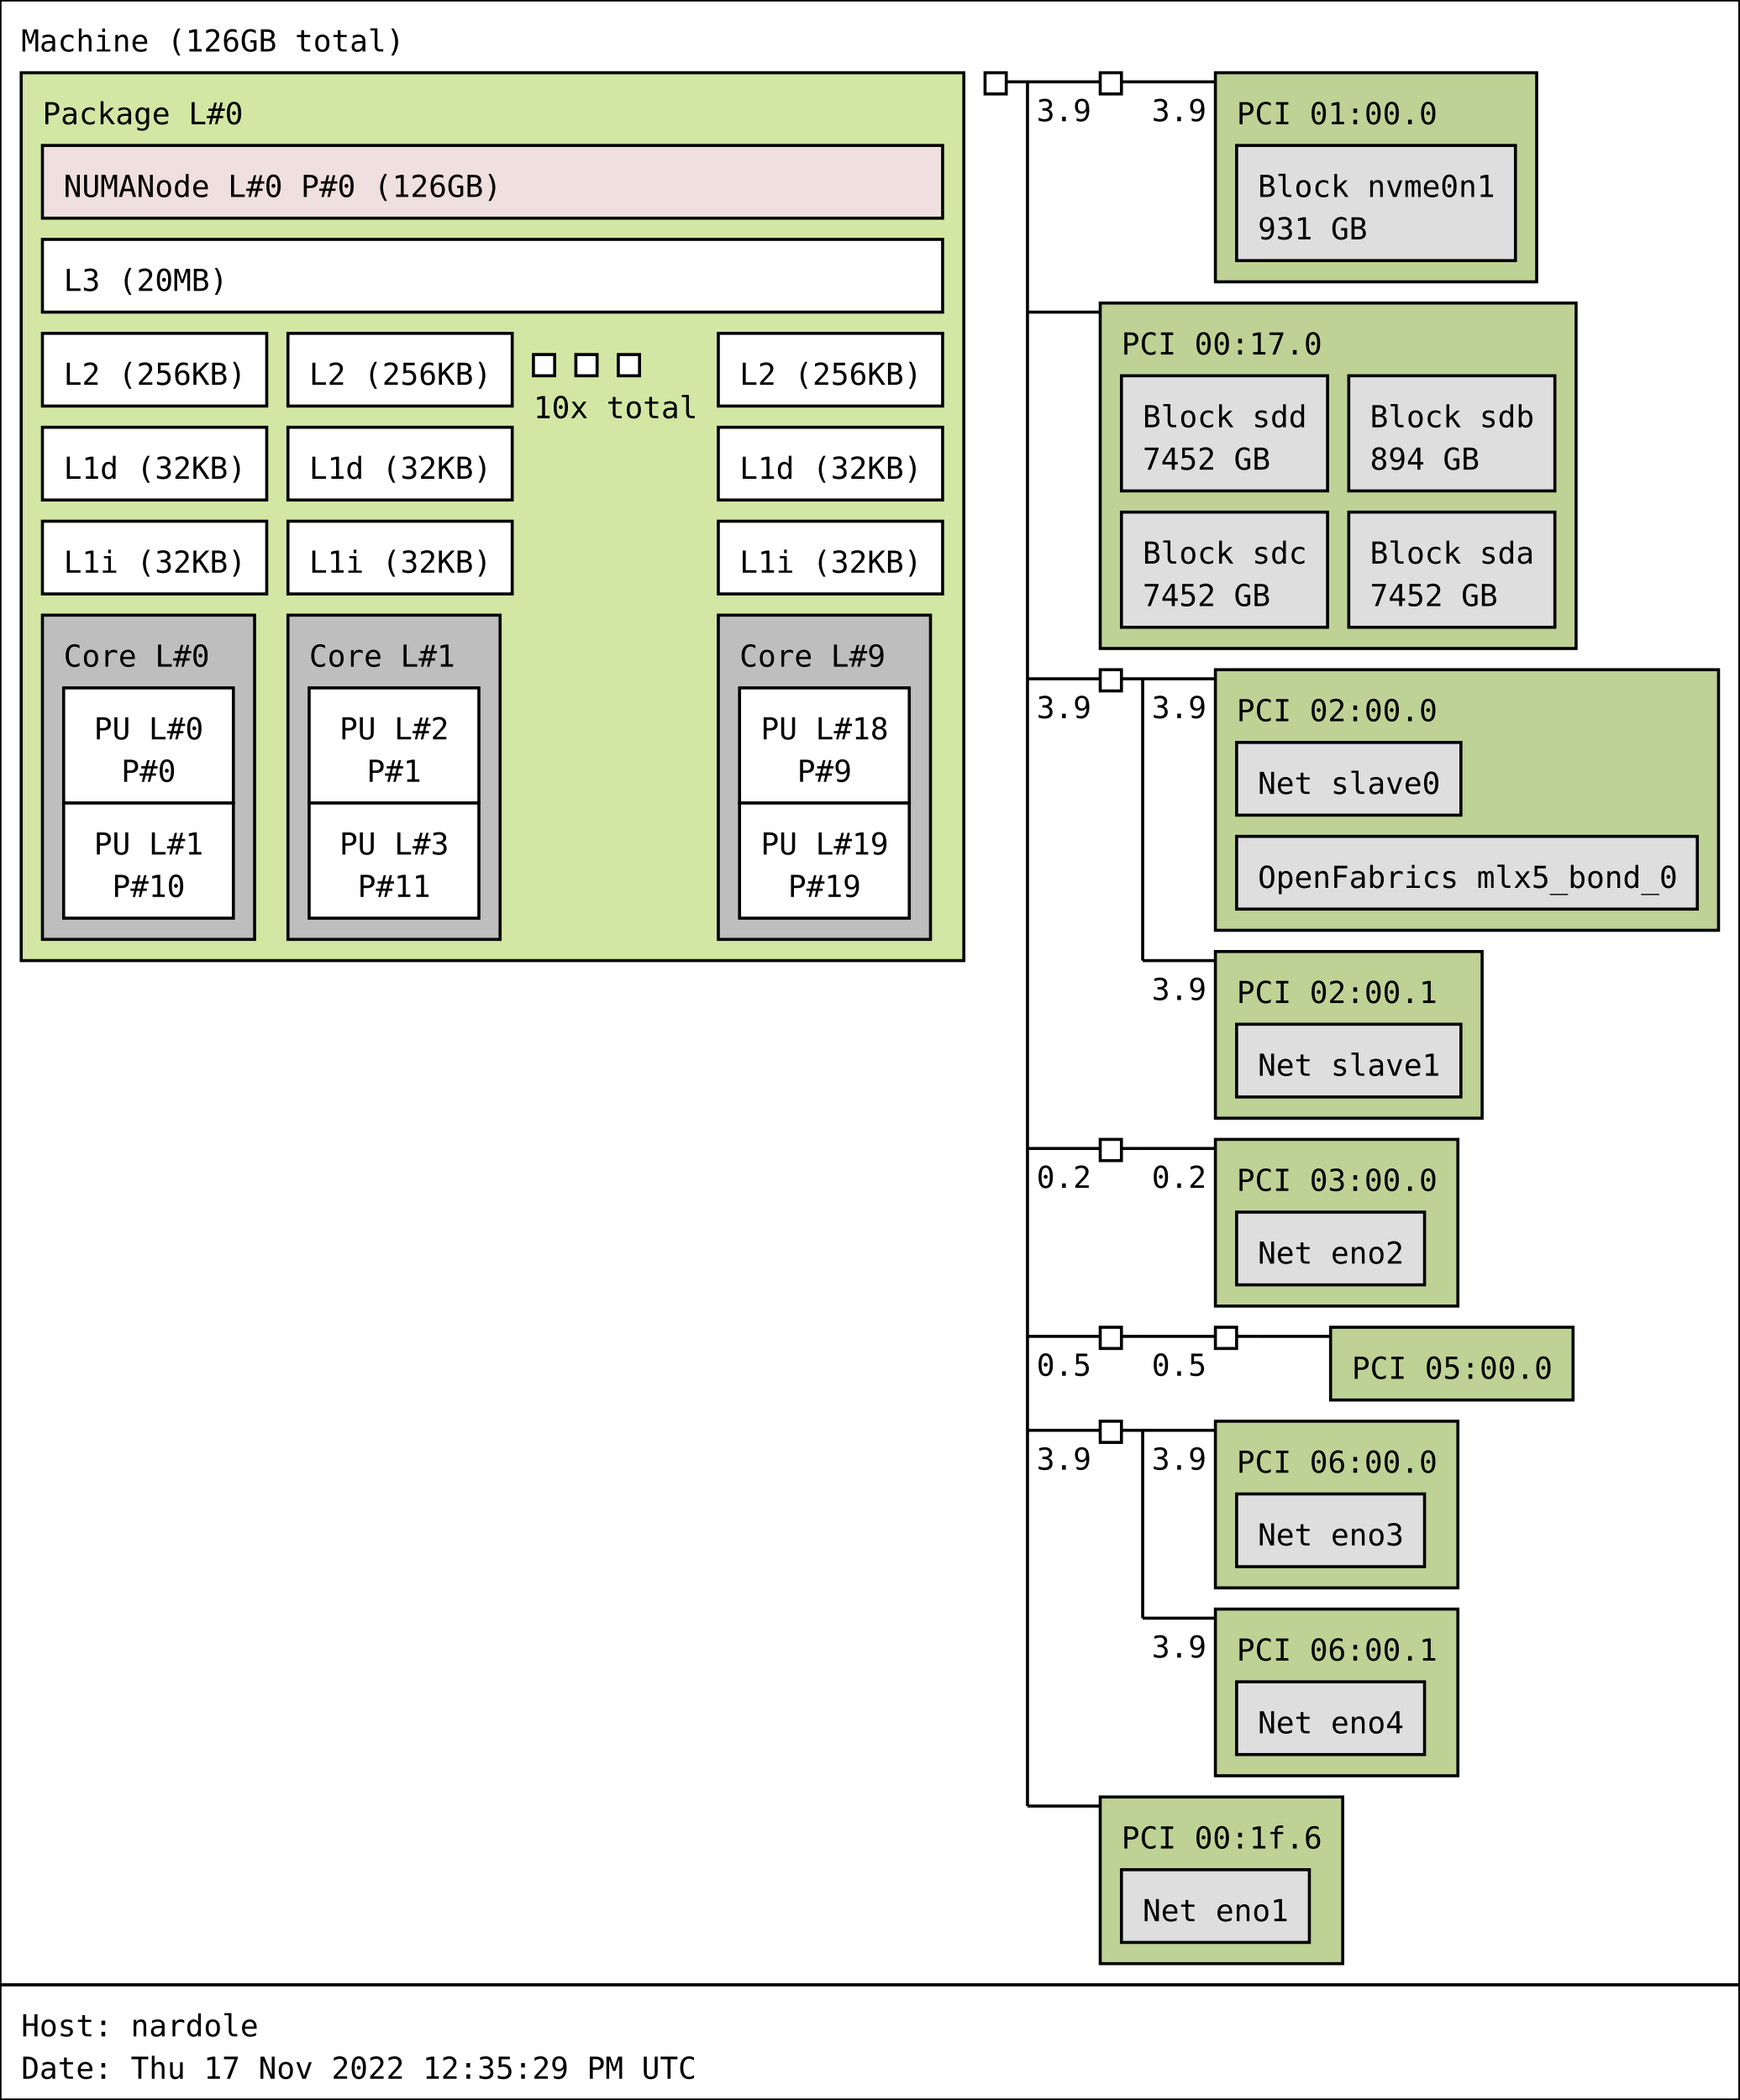
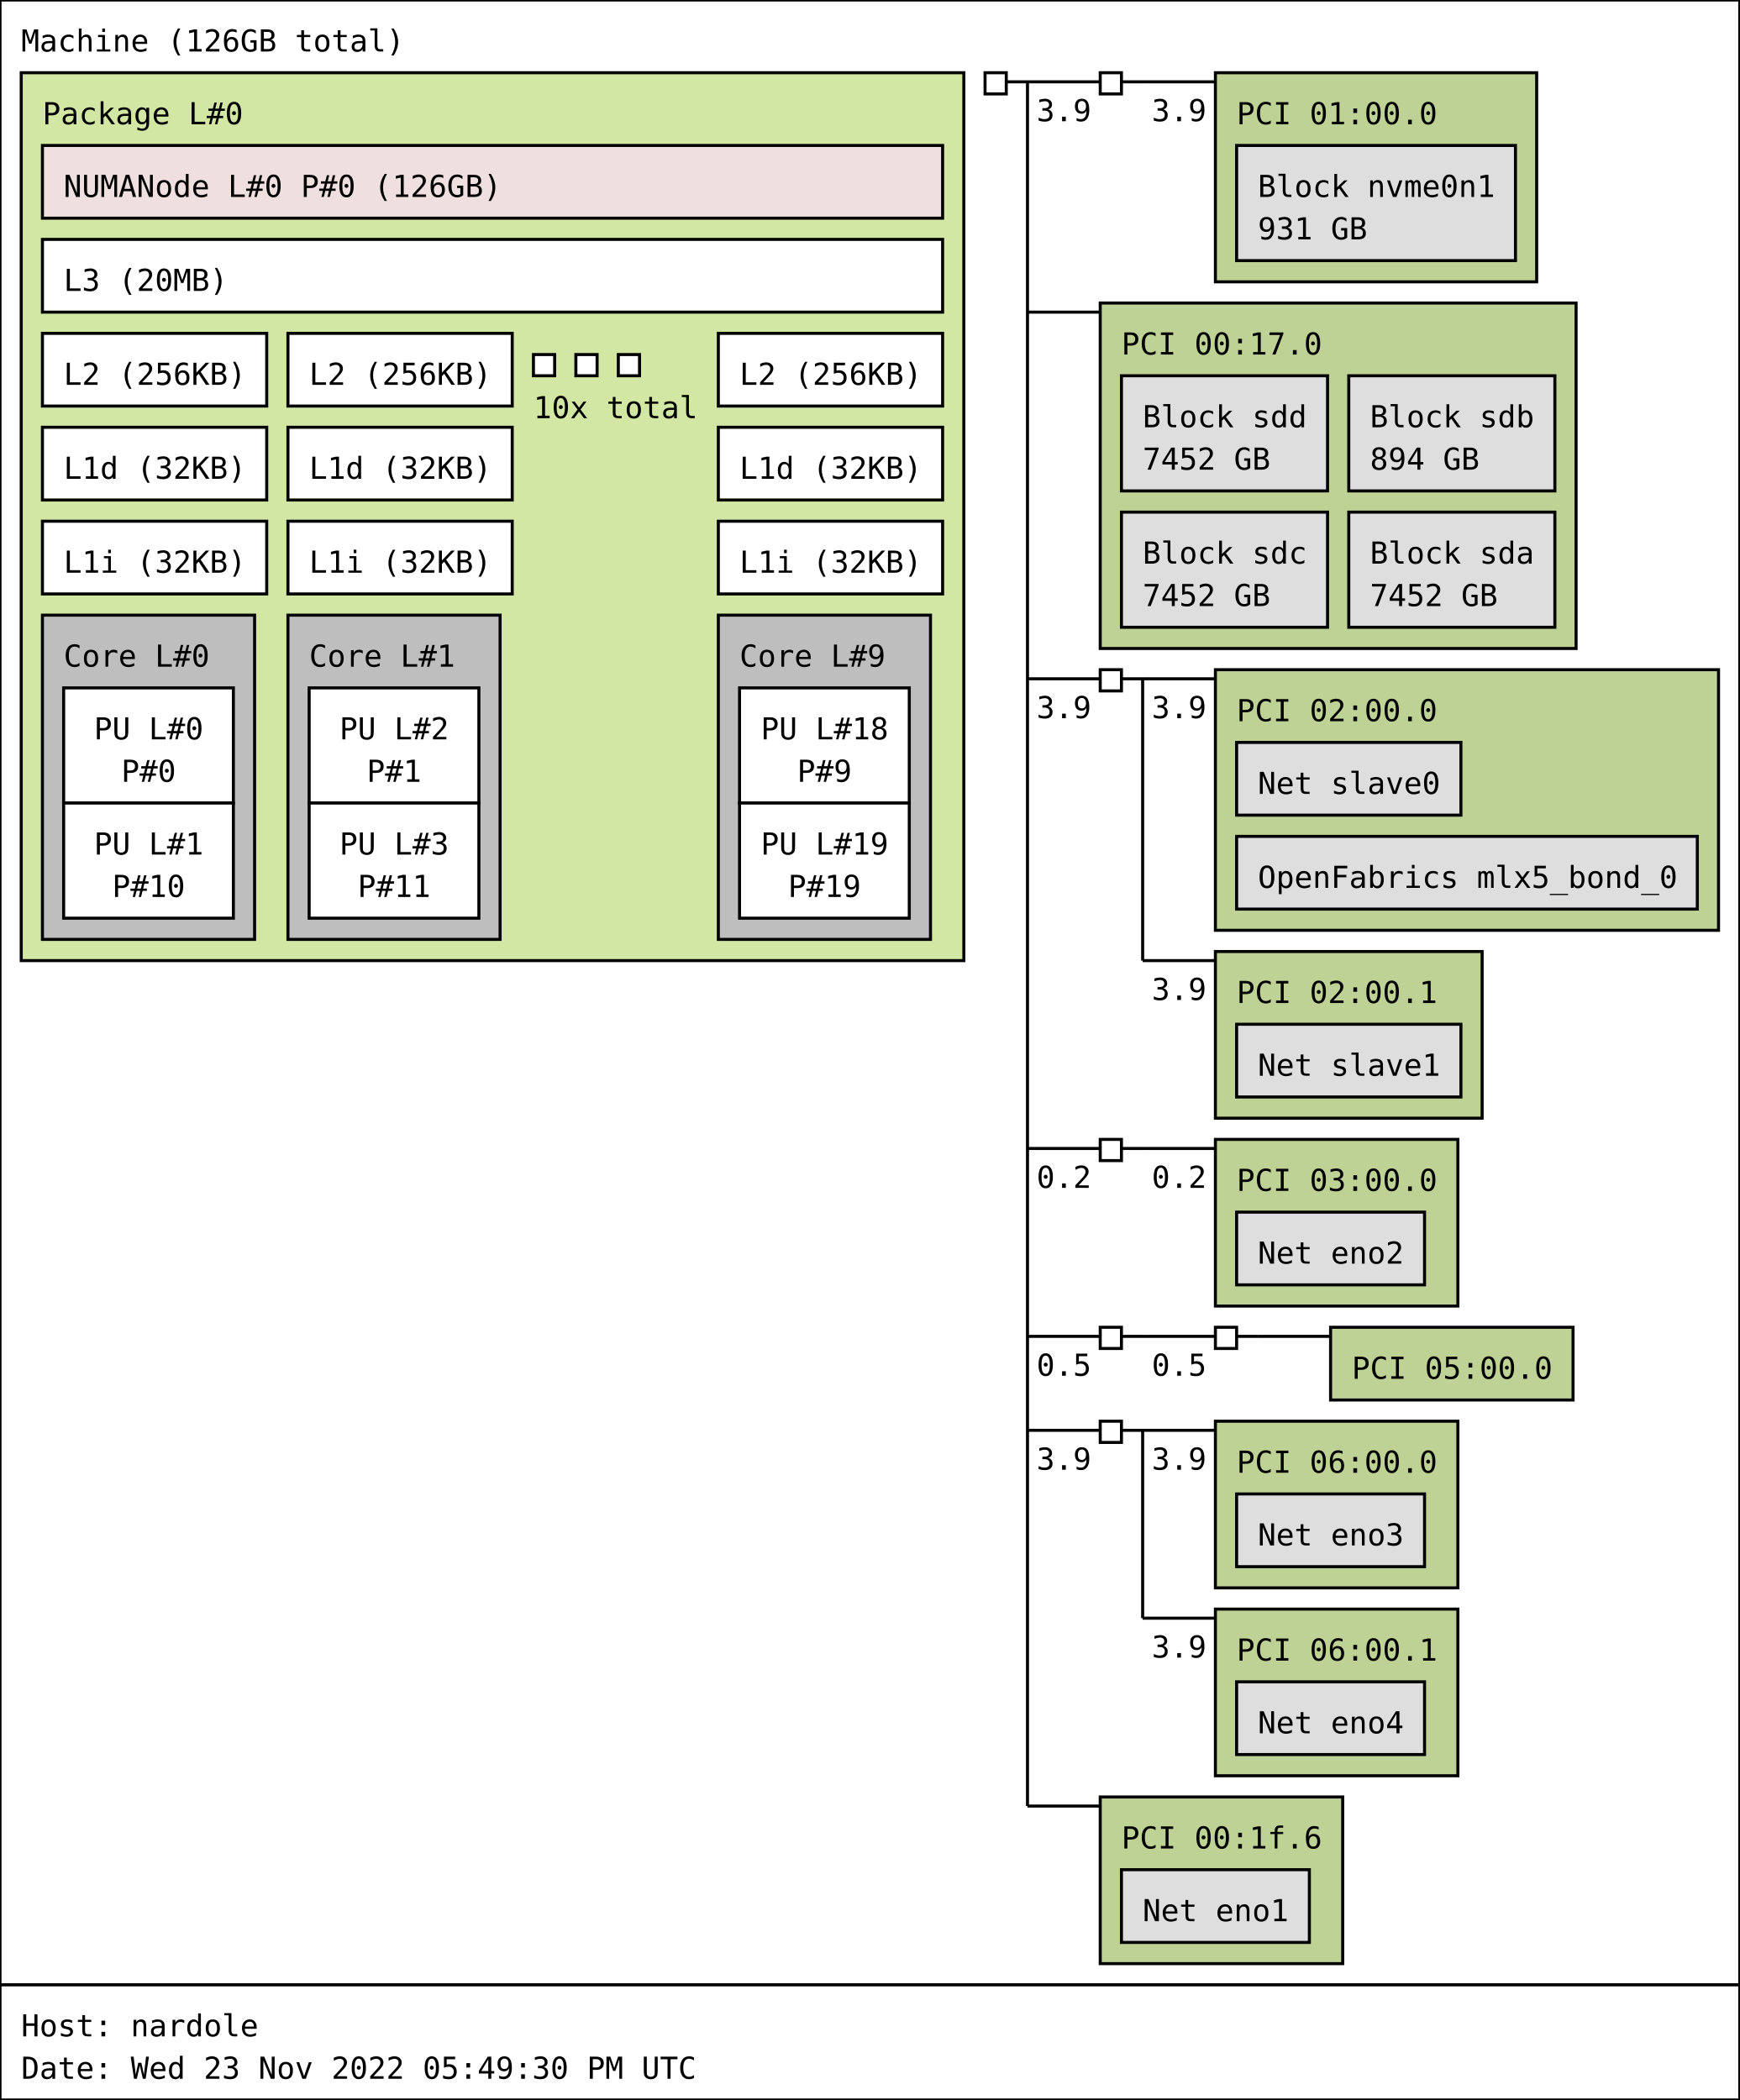
<svg xmlns="http://www.w3.org/2000/svg" width="574px" height="693px" viewBox="0 0 574px 693px" version="1.1">
  <rect id="Machine_0_rect" class="Machine" x="0" y="0" width="574" height="655" fill="rgb(255,255,255)" stroke="rgb(0,0,0)" stroke-width="1" />
  <text id="Machine_0_text" class="Machine" font-family="Monospace" x="7" y="17" fill="rgb(0,0,0)" font-size="10px">Machine (126GB total)</text>
  <rect id="Package_0_rect" class="Package" x="7" y="24" width="311" height="293" fill="rgb(210,231,164)" stroke="rgb(0,0,0)" stroke-width="1" />
  <text id="Package_0_text" class="Package" font-family="Monospace" x="14" y="41" fill="rgb(0,0,0)" font-size="10px">Package L#0</text>
  <rect id="L3_0_rect" class="L3" x="14" y="79" width="297" height="24" fill="rgb(255,255,255)" stroke="rgb(0,0,0)" stroke-width="1" />
  <text id="L3_0_text" class="L3" font-family="Monospace" x="21" y="96" fill="rgb(0,0,0)" font-size="10px">L3 (20MB)</text>
  <rect id="L2_0_rect" class="L2" x="14" y="110" width="74" height="24" fill="rgb(255,255,255)" stroke="rgb(0,0,0)" stroke-width="1" />
  <text id="L2_0_text" class="L2" font-family="Monospace" x="21" y="127" fill="rgb(0,0,0)" font-size="10px">L2 (256KB)</text>
  <rect id="L1d_0_rect" class="L1d" x="14" y="141" width="74" height="24" fill="rgb(255,255,255)" stroke="rgb(0,0,0)" stroke-width="1" />
  <text id="L1d_0_text" class="L1d" font-family="Monospace" x="21" y="158" fill="rgb(0,0,0)" font-size="10px">L1d (32KB)</text>
  <rect id="L1i_0_rect" class="L1i" x="14" y="172" width="74" height="24" fill="rgb(255,255,255)" stroke="rgb(0,0,0)" stroke-width="1" />
  <text id="L1i_0_text" class="L1i" font-family="Monospace" x="21" y="189" fill="rgb(0,0,0)" font-size="10px">L1i (32KB)</text>
  <rect id="Core_0_rect" class="Core" x="14" y="203" width="70" height="107" fill="rgb(190,190,190)" stroke="rgb(0,0,0)" stroke-width="1" />
  <text id="Core_0_text" class="Core" font-family="Monospace" x="21" y="220" fill="rgb(0,0,0)" font-size="10px">Core L#0</text>
  <rect id="PU_0_rect" class="PU" x="21" y="227" width="56" height="38" fill="rgb(255,255,255)" stroke="rgb(0,0,0)" stroke-width="1" />
  <text id="PU_0_text" class="PU" font-family="Monospace" x="31" y="244" fill="rgb(0,0,0)" font-size="10px">PU L#0</text>
  <text id="PU_0_text_1" class="PU" font-family="Monospace" x="40" y="258" fill="rgb(0,0,0)" font-size="10px">P#0</text>
  <rect id="PU_1_rect" class="PU" x="21" y="265" width="56" height="38" fill="rgb(255,255,255)" stroke="rgb(0,0,0)" stroke-width="1" />
  <text id="PU_1_text" class="PU" font-family="Monospace" x="31" y="282" fill="rgb(0,0,0)" font-size="10px">PU L#1</text>
  <text id="PU_1_text_1" class="PU" font-family="Monospace" x="37" y="296" fill="rgb(0,0,0)" font-size="10px">P#10</text>
  <rect id="L2_1_rect" class="L2" x="95" y="110" width="74" height="24" fill="rgb(255,255,255)" stroke="rgb(0,0,0)" stroke-width="1" />
  <text id="L2_1_text" class="L2" font-family="Monospace" x="102" y="127" fill="rgb(0,0,0)" font-size="10px">L2 (256KB)</text>
  <rect id="L1d_1_rect" class="L1d" x="95" y="141" width="74" height="24" fill="rgb(255,255,255)" stroke="rgb(0,0,0)" stroke-width="1" />
  <text id="L1d_1_text" class="L1d" font-family="Monospace" x="102" y="158" fill="rgb(0,0,0)" font-size="10px">L1d (32KB)</text>
  <rect id="L1i_1_rect" class="L1i" x="95" y="172" width="74" height="24" fill="rgb(255,255,255)" stroke="rgb(0,0,0)" stroke-width="1" />
  <text id="L1i_1_text" class="L1i" font-family="Monospace" x="102" y="189" fill="rgb(0,0,0)" font-size="10px">L1i (32KB)</text>
  <rect id="Core_1_rect" class="Core" x="95" y="203" width="70" height="107" fill="rgb(190,190,190)" stroke="rgb(0,0,0)" stroke-width="1" />
  <text id="Core_1_text" class="Core" font-family="Monospace" x="102" y="220" fill="rgb(0,0,0)" font-size="10px">Core L#1</text>
  <rect id="PU_2_rect" class="PU" x="102" y="227" width="56" height="38" fill="rgb(255,255,255)" stroke="rgb(0,0,0)" stroke-width="1" />
  <text id="PU_2_text" class="PU" font-family="Monospace" x="112" y="244" fill="rgb(0,0,0)" font-size="10px">PU L#2</text>
  <text id="PU_2_text_1" class="PU" font-family="Monospace" x="121" y="258" fill="rgb(0,0,0)" font-size="10px">P#1</text>
  <rect id="PU_3_rect" class="PU" x="102" y="265" width="56" height="38" fill="rgb(255,255,255)" stroke="rgb(0,0,0)" stroke-width="1" />
  <text id="PU_3_text" class="PU" font-family="Monospace" x="112" y="282" fill="rgb(0,0,0)" font-size="10px">PU L#3</text>
  <text id="PU_3_text_1" class="PU" font-family="Monospace" x="118" y="296" fill="rgb(0,0,0)" font-size="10px">P#11</text>
  <rect id="L2_2_rect" class="L2" x="176" y="117" width="7" height="7" fill="rgb(255,255,255)" stroke="rgb(0,0,0)" stroke-width="1" />
  <rect id="L2_2_rect" class="L2" x="190" y="117" width="7" height="7" fill="rgb(255,255,255)" stroke="rgb(0,0,0)" stroke-width="1" />
  <rect id="L2_2_rect" class="L2" x="204" y="117" width="7" height="7" fill="rgb(255,255,255)" stroke="rgb(0,0,0)" stroke-width="1" />
  <text id="L2_2_text" class="L2" font-family="Monospace" x="176" y="138" fill="rgb(0,0,0)" font-size="10px">10x total</text>
  <rect id="L2_9_rect" class="L2" x="237" y="110" width="74" height="24" fill="rgb(255,255,255)" stroke="rgb(0,0,0)" stroke-width="1" />
  <text id="L2_9_text" class="L2" font-family="Monospace" x="244" y="127" fill="rgb(0,0,0)" font-size="10px">L2 (256KB)</text>
  <rect id="L1d_9_rect" class="L1d" x="237" y="141" width="74" height="24" fill="rgb(255,255,255)" stroke="rgb(0,0,0)" stroke-width="1" />
  <text id="L1d_9_text" class="L1d" font-family="Monospace" x="244" y="158" fill="rgb(0,0,0)" font-size="10px">L1d (32KB)</text>
  <rect id="L1i_9_rect" class="L1i" x="237" y="172" width="74" height="24" fill="rgb(255,255,255)" stroke="rgb(0,0,0)" stroke-width="1" />
  <text id="L1i_9_text" class="L1i" font-family="Monospace" x="244" y="189" fill="rgb(0,0,0)" font-size="10px">L1i (32KB)</text>
  <rect id="Core_9_rect" class="Core" x="237" y="203" width="70" height="107" fill="rgb(190,190,190)" stroke="rgb(0,0,0)" stroke-width="1" />
  <text id="Core_9_text" class="Core" font-family="Monospace" x="244" y="220" fill="rgb(0,0,0)" font-size="10px">Core L#9</text>
  <rect id="PU_18_rect" class="PU" x="244" y="227" width="56" height="38" fill="rgb(255,255,255)" stroke="rgb(0,0,0)" stroke-width="1" />
  <text id="PU_18_text" class="PU" font-family="Monospace" x="251" y="244" fill="rgb(0,0,0)" font-size="10px">PU L#18</text>
  <text id="PU_18_text_1" class="PU" font-family="Monospace" x="263" y="258" fill="rgb(0,0,0)" font-size="10px">P#9</text>
  <rect id="PU_19_rect" class="PU" x="244" y="265" width="56" height="38" fill="rgb(255,255,255)" stroke="rgb(0,0,0)" stroke-width="1" />
  <text id="PU_19_text" class="PU" font-family="Monospace" x="251" y="282" fill="rgb(0,0,0)" font-size="10px">PU L#19</text>
  <text id="PU_19_text_1" class="PU" font-family="Monospace" x="260" y="296" fill="rgb(0,0,0)" font-size="10px">P#19</text>
  <rect id="NUMANode_0_rect" class="NUMANode" x="14" y="48" width="297" height="24" fill="rgb(239,223,222)" stroke="rgb(0,0,0)" stroke-width="1" />
  <text id="NUMANode_0_text" class="NUMANode" font-family="Monospace" x="21" y="65" fill="rgb(0,0,0)" font-size="10px">NUMANode L#0 P#0 (126GB)</text>
  <rect id="HostBridge_0_rect" class="HostBridge" x="325" y="24" width="7" height="7" fill="rgb(255,255,255)" stroke="rgb(0,0,0)" stroke-width="1" />
  <line id="HostBridge_0_line" class="HostBridge" x1="332" y1="27" x2="339" y2="27" stroke="rgb(0,0,0)" stroke-width="1" />
  <line id="HostBridge_0_line_2" class="HostBridge" x1="339" y1="27" x2="363" y2="27" stroke="rgb(0,0,0)" stroke-width="1" />
  <text id="HostBridge_0_text_2" class="HostBridge" font-family="Monospace" x="342" y="40" fill="rgb(0,0,0)" font-size="10px">3.9</text>
  <line id="HostBridge_0_line_3" class="HostBridge" x1="339" y1="103" x2="363" y2="103" stroke="rgb(0,0,0)" stroke-width="1" />
  <line id="HostBridge_0_line_4" class="HostBridge" x1="339" y1="224" x2="363" y2="224" stroke="rgb(0,0,0)" stroke-width="1" />
  <text id="HostBridge_0_text_4" class="HostBridge" font-family="Monospace" x="342" y="237" fill="rgb(0,0,0)" font-size="10px">3.9</text>
  <line id="HostBridge_0_line_5" class="HostBridge" x1="339" y1="379" x2="363" y2="379" stroke="rgb(0,0,0)" stroke-width="1" />
  <text id="HostBridge_0_text_5" class="HostBridge" font-family="Monospace" x="342" y="392" fill="rgb(0,0,0)" font-size="10px">0.2</text>
  <line id="HostBridge_0_line_6" class="HostBridge" x1="339" y1="441" x2="363" y2="441" stroke="rgb(0,0,0)" stroke-width="1" />
  <text id="HostBridge_0_text_6" class="HostBridge" font-family="Monospace" x="342" y="454" fill="rgb(0,0,0)" font-size="10px">0.5</text>
  <line id="HostBridge_0_line_7" class="HostBridge" x1="339" y1="472" x2="363" y2="472" stroke="rgb(0,0,0)" stroke-width="1" />
  <text id="HostBridge_0_text_7" class="HostBridge" font-family="Monospace" x="342" y="485" fill="rgb(0,0,0)" font-size="10px">3.9</text>
  <line id="HostBridge_0_line_8" class="HostBridge" x1="339" y1="596" x2="363" y2="596" stroke="rgb(0,0,0)" stroke-width="1" />
  <line id="HostBridge_0_line_1" class="HostBridge" x1="339" y1="27" x2="339" y2="596" stroke="rgb(0,0,0)" stroke-width="1" />
  <rect id="PCIBridge_1_rect" class="PCIBridge" x="363" y="24" width="7" height="7" fill="rgb(255,255,255)" stroke="rgb(0,0,0)" stroke-width="1" />
  <line id="PCIBridge_1_line" class="PCIBridge" x1="370" y1="27" x2="377" y2="27" stroke="rgb(0,0,0)" stroke-width="1" />
  <line id="PCIBridge_1_line_2" class="PCIBridge" x1="377" y1="27" x2="401" y2="27" stroke="rgb(0,0,0)" stroke-width="1" />
  <text id="PCIBridge_1_text_2" class="PCIBridge" font-family="Monospace" x="380" y="40" fill="rgb(0,0,0)" font-size="10px">3.9</text>
  <line id="PCIBridge_1_line_1" class="PCIBridge" x1="377" y1="27" x2="377" y2="27" stroke="rgb(0,0,0)" stroke-width="1" />
  <rect id="PCI_0_rect" class="PCI" x="401" y="24" width="106" height="69" fill="rgb(190,210,149)" stroke="rgb(0,0,0)" stroke-width="1" />
  <text id="PCI_0_text" class="PCI" font-family="Monospace" x="408" y="41" fill="rgb(0,0,0)" font-size="10px">PCI 01:00.0</text>
  <rect id="Block_0_rect" class="Block" x="408" y="48" width="92" height="38" fill="rgb(222,222,222)" stroke="rgb(0,0,0)" stroke-width="1" />
  <text id="Block_0_text" class="Block" font-family="Monospace" x="415" y="65" fill="rgb(0,0,0)" font-size="10px">Block nvme0n1</text>
  <text id="Block_0_text_1" class="Block" font-family="Monospace" x="415" y="79" fill="rgb(0,0,0)" font-size="10px">931 GB</text>
  <rect id="PCI_1_rect" class="PCI" x="363" y="100" width="157" height="114" fill="rgb(190,210,149)" stroke="rgb(0,0,0)" stroke-width="1" />
  <text id="PCI_1_text" class="PCI" font-family="Monospace" x="370" y="117" fill="rgb(0,0,0)" font-size="10px">PCI 00:17.0</text>
  <rect id="Block_1_rect" class="Block" x="370" y="124" width="68" height="38" fill="rgb(222,222,222)" stroke="rgb(0,0,0)" stroke-width="1" />
  <text id="Block_1_text" class="Block" font-family="Monospace" x="377" y="141" fill="rgb(0,0,0)" font-size="10px">Block sdd</text>
  <text id="Block_1_text_1" class="Block" font-family="Monospace" x="377" y="155" fill="rgb(0,0,0)" font-size="10px">7452 GB</text>
  <rect id="Block_2_rect" class="Block" x="445" y="124" width="68" height="38" fill="rgb(222,222,222)" stroke="rgb(0,0,0)" stroke-width="1" />
  <text id="Block_2_text" class="Block" font-family="Monospace" x="452" y="141" fill="rgb(0,0,0)" font-size="10px">Block sdb</text>
  <text id="Block_2_text_1" class="Block" font-family="Monospace" x="452" y="155" fill="rgb(0,0,0)" font-size="10px">894 GB</text>
  <rect id="Block_3_rect" class="Block" x="370" y="169" width="68" height="38" fill="rgb(222,222,222)" stroke="rgb(0,0,0)" stroke-width="1" />
  <text id="Block_3_text" class="Block" font-family="Monospace" x="377" y="186" fill="rgb(0,0,0)" font-size="10px">Block sdc</text>
  <text id="Block_3_text_1" class="Block" font-family="Monospace" x="377" y="200" fill="rgb(0,0,0)" font-size="10px">7452 GB</text>
  <rect id="Block_4_rect" class="Block" x="445" y="169" width="68" height="38" fill="rgb(222,222,222)" stroke="rgb(0,0,0)" stroke-width="1" />
  <text id="Block_4_text" class="Block" font-family="Monospace" x="452" y="186" fill="rgb(0,0,0)" font-size="10px">Block sda</text>
  <text id="Block_4_text_1" class="Block" font-family="Monospace" x="452" y="200" fill="rgb(0,0,0)" font-size="10px">7452 GB</text>
  <rect id="PCIBridge_2_rect" class="PCIBridge" x="363" y="221" width="7" height="7" fill="rgb(255,255,255)" stroke="rgb(0,0,0)" stroke-width="1" />
  <line id="PCIBridge_2_line" class="PCIBridge" x1="370" y1="224" x2="377" y2="224" stroke="rgb(0,0,0)" stroke-width="1" />
  <line id="PCIBridge_2_line_2" class="PCIBridge" x1="377" y1="224" x2="401" y2="224" stroke="rgb(0,0,0)" stroke-width="1" />
  <text id="PCIBridge_2_text_2" class="PCIBridge" font-family="Monospace" x="380" y="237" fill="rgb(0,0,0)" font-size="10px">3.9</text>
  <line id="PCIBridge_2_line_3" class="PCIBridge" x1="377" y1="317" x2="401" y2="317" stroke="rgb(0,0,0)" stroke-width="1" />
  <text id="PCIBridge_2_text_3" class="PCIBridge" font-family="Monospace" x="380" y="330" fill="rgb(0,0,0)" font-size="10px">3.9</text>
  <line id="PCIBridge_2_line_1" class="PCIBridge" x1="377" y1="224" x2="377" y2="317" stroke="rgb(0,0,0)" stroke-width="1" />
  <rect id="PCI_2_rect" class="PCI" x="401" y="221" width="166" height="86" fill="rgb(190,210,149)" stroke="rgb(0,0,0)" stroke-width="1" />
  <text id="PCI_2_text" class="PCI" font-family="Monospace" x="408" y="238" fill="rgb(0,0,0)" font-size="10px">PCI 02:00.0</text>
  <rect id="Net_5_rect" class="Net" x="408" y="245" width="74" height="24" fill="rgb(222,222,222)" stroke="rgb(0,0,0)" stroke-width="1" />
  <text id="Net_5_text" class="Net" font-family="Monospace" x="415" y="262" fill="rgb(0,0,0)" font-size="10px">Net slave0</text>
  <rect id="OpenFabrics_6_rect" class="OpenFabrics" x="408" y="276" width="152" height="24" fill="rgb(222,222,222)" stroke="rgb(0,0,0)" stroke-width="1" />
  <text id="OpenFabrics_6_text" class="OpenFabrics" font-family="Monospace" x="415" y="293" fill="rgb(0,0,0)" font-size="10px">OpenFabrics mlx5_bond_0</text>
  <rect id="PCI_3_rect" class="PCI" x="401" y="314" width="88" height="55" fill="rgb(190,210,149)" stroke="rgb(0,0,0)" stroke-width="1" />
  <text id="PCI_3_text" class="PCI" font-family="Monospace" x="408" y="331" fill="rgb(0,0,0)" font-size="10px">PCI 02:00.1</text>
  <rect id="Net_7_rect" class="Net" x="408" y="338" width="74" height="24" fill="rgb(222,222,222)" stroke="rgb(0,0,0)" stroke-width="1" />
  <text id="Net_7_text" class="Net" font-family="Monospace" x="415" y="355" fill="rgb(0,0,0)" font-size="10px">Net slave1</text>
  <rect id="PCIBridge_3_rect" class="PCIBridge" x="363" y="376" width="7" height="7" fill="rgb(255,255,255)" stroke="rgb(0,0,0)" stroke-width="1" />
  <line id="PCIBridge_3_line" class="PCIBridge" x1="370" y1="379" x2="377" y2="379" stroke="rgb(0,0,0)" stroke-width="1" />
  <line id="PCIBridge_3_line_2" class="PCIBridge" x1="377" y1="379" x2="401" y2="379" stroke="rgb(0,0,0)" stroke-width="1" />
  <text id="PCIBridge_3_text_2" class="PCIBridge" font-family="Monospace" x="380" y="392" fill="rgb(0,0,0)" font-size="10px">0.2</text>
  <line id="PCIBridge_3_line_1" class="PCIBridge" x1="377" y1="379" x2="377" y2="379" stroke="rgb(0,0,0)" stroke-width="1" />
  <rect id="PCI_4_rect" class="PCI" x="401" y="376" width="80" height="55" fill="rgb(190,210,149)" stroke="rgb(0,0,0)" stroke-width="1" />
  <text id="PCI_4_text" class="PCI" font-family="Monospace" x="408" y="393" fill="rgb(0,0,0)" font-size="10px">PCI 03:00.0</text>
  <rect id="Net_8_rect" class="Net" x="408" y="400" width="62" height="24" fill="rgb(222,222,222)" stroke="rgb(0,0,0)" stroke-width="1" />
  <text id="Net_8_text" class="Net" font-family="Monospace" x="415" y="417" fill="rgb(0,0,0)" font-size="10px">Net eno2</text>
  <rect id="PCIBridge_4_rect" class="PCIBridge" x="363" y="438" width="7" height="7" fill="rgb(255,255,255)" stroke="rgb(0,0,0)" stroke-width="1" />
  <line id="PCIBridge_4_line" class="PCIBridge" x1="370" y1="441" x2="377" y2="441" stroke="rgb(0,0,0)" stroke-width="1" />
  <line id="PCIBridge_4_line_2" class="PCIBridge" x1="377" y1="441" x2="401" y2="441" stroke="rgb(0,0,0)" stroke-width="1" />
  <text id="PCIBridge_4_text_2" class="PCIBridge" font-family="Monospace" x="380" y="454" fill="rgb(0,0,0)" font-size="10px">0.5</text>
  <line id="PCIBridge_4_line_1" class="PCIBridge" x1="377" y1="441" x2="377" y2="441" stroke="rgb(0,0,0)" stroke-width="1" />
  <rect id="PCIBridge_5_rect" class="PCIBridge" x="401" y="438" width="7" height="7" fill="rgb(255,255,255)" stroke="rgb(0,0,0)" stroke-width="1" />
  <line id="PCIBridge_5_line" class="PCIBridge" x1="408" y1="441" x2="415" y2="441" stroke="rgb(0,0,0)" stroke-width="1" />
  <line id="PCIBridge_5_line_2" class="PCIBridge" x1="415" y1="441" x2="439" y2="441" stroke="rgb(0,0,0)" stroke-width="1" />
  <line id="PCIBridge_5_line_1" class="PCIBridge" x1="415" y1="441" x2="415" y2="441" stroke="rgb(0,0,0)" stroke-width="1" />
  <rect id="PCI_5_rect" class="PCI" x="439" y="438" width="80" height="24" fill="rgb(190,210,149)" stroke="rgb(0,0,0)" stroke-width="1" />
  <text id="PCI_5_text" class="PCI" font-family="Monospace" x="446" y="455" fill="rgb(0,0,0)" font-size="10px">PCI 05:00.0</text>
  <rect id="PCIBridge_6_rect" class="PCIBridge" x="363" y="469" width="7" height="7" fill="rgb(255,255,255)" stroke="rgb(0,0,0)" stroke-width="1" />
  <line id="PCIBridge_6_line" class="PCIBridge" x1="370" y1="472" x2="377" y2="472" stroke="rgb(0,0,0)" stroke-width="1" />
  <line id="PCIBridge_6_line_2" class="PCIBridge" x1="377" y1="472" x2="401" y2="472" stroke="rgb(0,0,0)" stroke-width="1" />
  <text id="PCIBridge_6_text_2" class="PCIBridge" font-family="Monospace" x="380" y="485" fill="rgb(0,0,0)" font-size="10px">3.9</text>
  <line id="PCIBridge_6_line_3" class="PCIBridge" x1="377" y1="534" x2="401" y2="534" stroke="rgb(0,0,0)" stroke-width="1" />
  <text id="PCIBridge_6_text_3" class="PCIBridge" font-family="Monospace" x="380" y="547" fill="rgb(0,0,0)" font-size="10px">3.9</text>
  <line id="PCIBridge_6_line_1" class="PCIBridge" x1="377" y1="472" x2="377" y2="534" stroke="rgb(0,0,0)" stroke-width="1" />
  <rect id="PCI_6_rect" class="PCI" x="401" y="469" width="80" height="55" fill="rgb(190,210,149)" stroke="rgb(0,0,0)" stroke-width="1" />
  <text id="PCI_6_text" class="PCI" font-family="Monospace" x="408" y="486" fill="rgb(0,0,0)" font-size="10px">PCI 06:00.0</text>
  <rect id="Net_9_rect" class="Net" x="408" y="493" width="62" height="24" fill="rgb(222,222,222)" stroke="rgb(0,0,0)" stroke-width="1" />
  <text id="Net_9_text" class="Net" font-family="Monospace" x="415" y="510" fill="rgb(0,0,0)" font-size="10px">Net eno3</text>
  <rect id="PCI_7_rect" class="PCI" x="401" y="531" width="80" height="55" fill="rgb(190,210,149)" stroke="rgb(0,0,0)" stroke-width="1" />
  <text id="PCI_7_text" class="PCI" font-family="Monospace" x="408" y="548" fill="rgb(0,0,0)" font-size="10px">PCI 06:00.1</text>
  <rect id="Net_10_rect" class="Net" x="408" y="555" width="62" height="24" fill="rgb(222,222,222)" stroke="rgb(0,0,0)" stroke-width="1" />
  <text id="Net_10_text" class="Net" font-family="Monospace" x="415" y="572" fill="rgb(0,0,0)" font-size="10px">Net eno4</text>
  <rect id="PCI_8_rect" class="PCI" x="363" y="593" width="80" height="55" fill="rgb(190,210,149)" stroke="rgb(0,0,0)" stroke-width="1" />
  <text id="PCI_8_text" class="PCI" font-family="Monospace" x="370" y="610" fill="rgb(0,0,0)" font-size="10px">PCI 00:1f.6</text>
  <rect id="Net_11_rect" class="Net" x="370" y="617" width="62" height="24" fill="rgb(222,222,222)" stroke="rgb(0,0,0)" stroke-width="1" />
  <text id="Net_11_text" class="Net" font-family="Monospace" x="377" y="634" fill="rgb(0,0,0)" font-size="10px">Net eno1</text>
  <rect id="anon_rect" x="0" y="655" width="574" height="38" fill="rgb(255,255,255)" stroke="rgb(0,0,0)" stroke-width="1" />
  <text id="anon_text" font-family="Monospace" x="7" y="672" fill="rgb(0,0,0)" font-size="10px">Host: nardole</text>
-   <text id="anon_text_1" font-family="Monospace" x="7" y="686" fill="rgb(0,0,0)" font-size="10px">Date: Thu 17 Nov 2022 12:35:29 PM UTC</text>
+   <text id="anon_text_1" font-family="Monospace" x="7" y="686" fill="rgb(0,0,0)" font-size="10px">Date: Wed 23 Nov 2022 05:49:30 PM UTC</text>
</svg>
